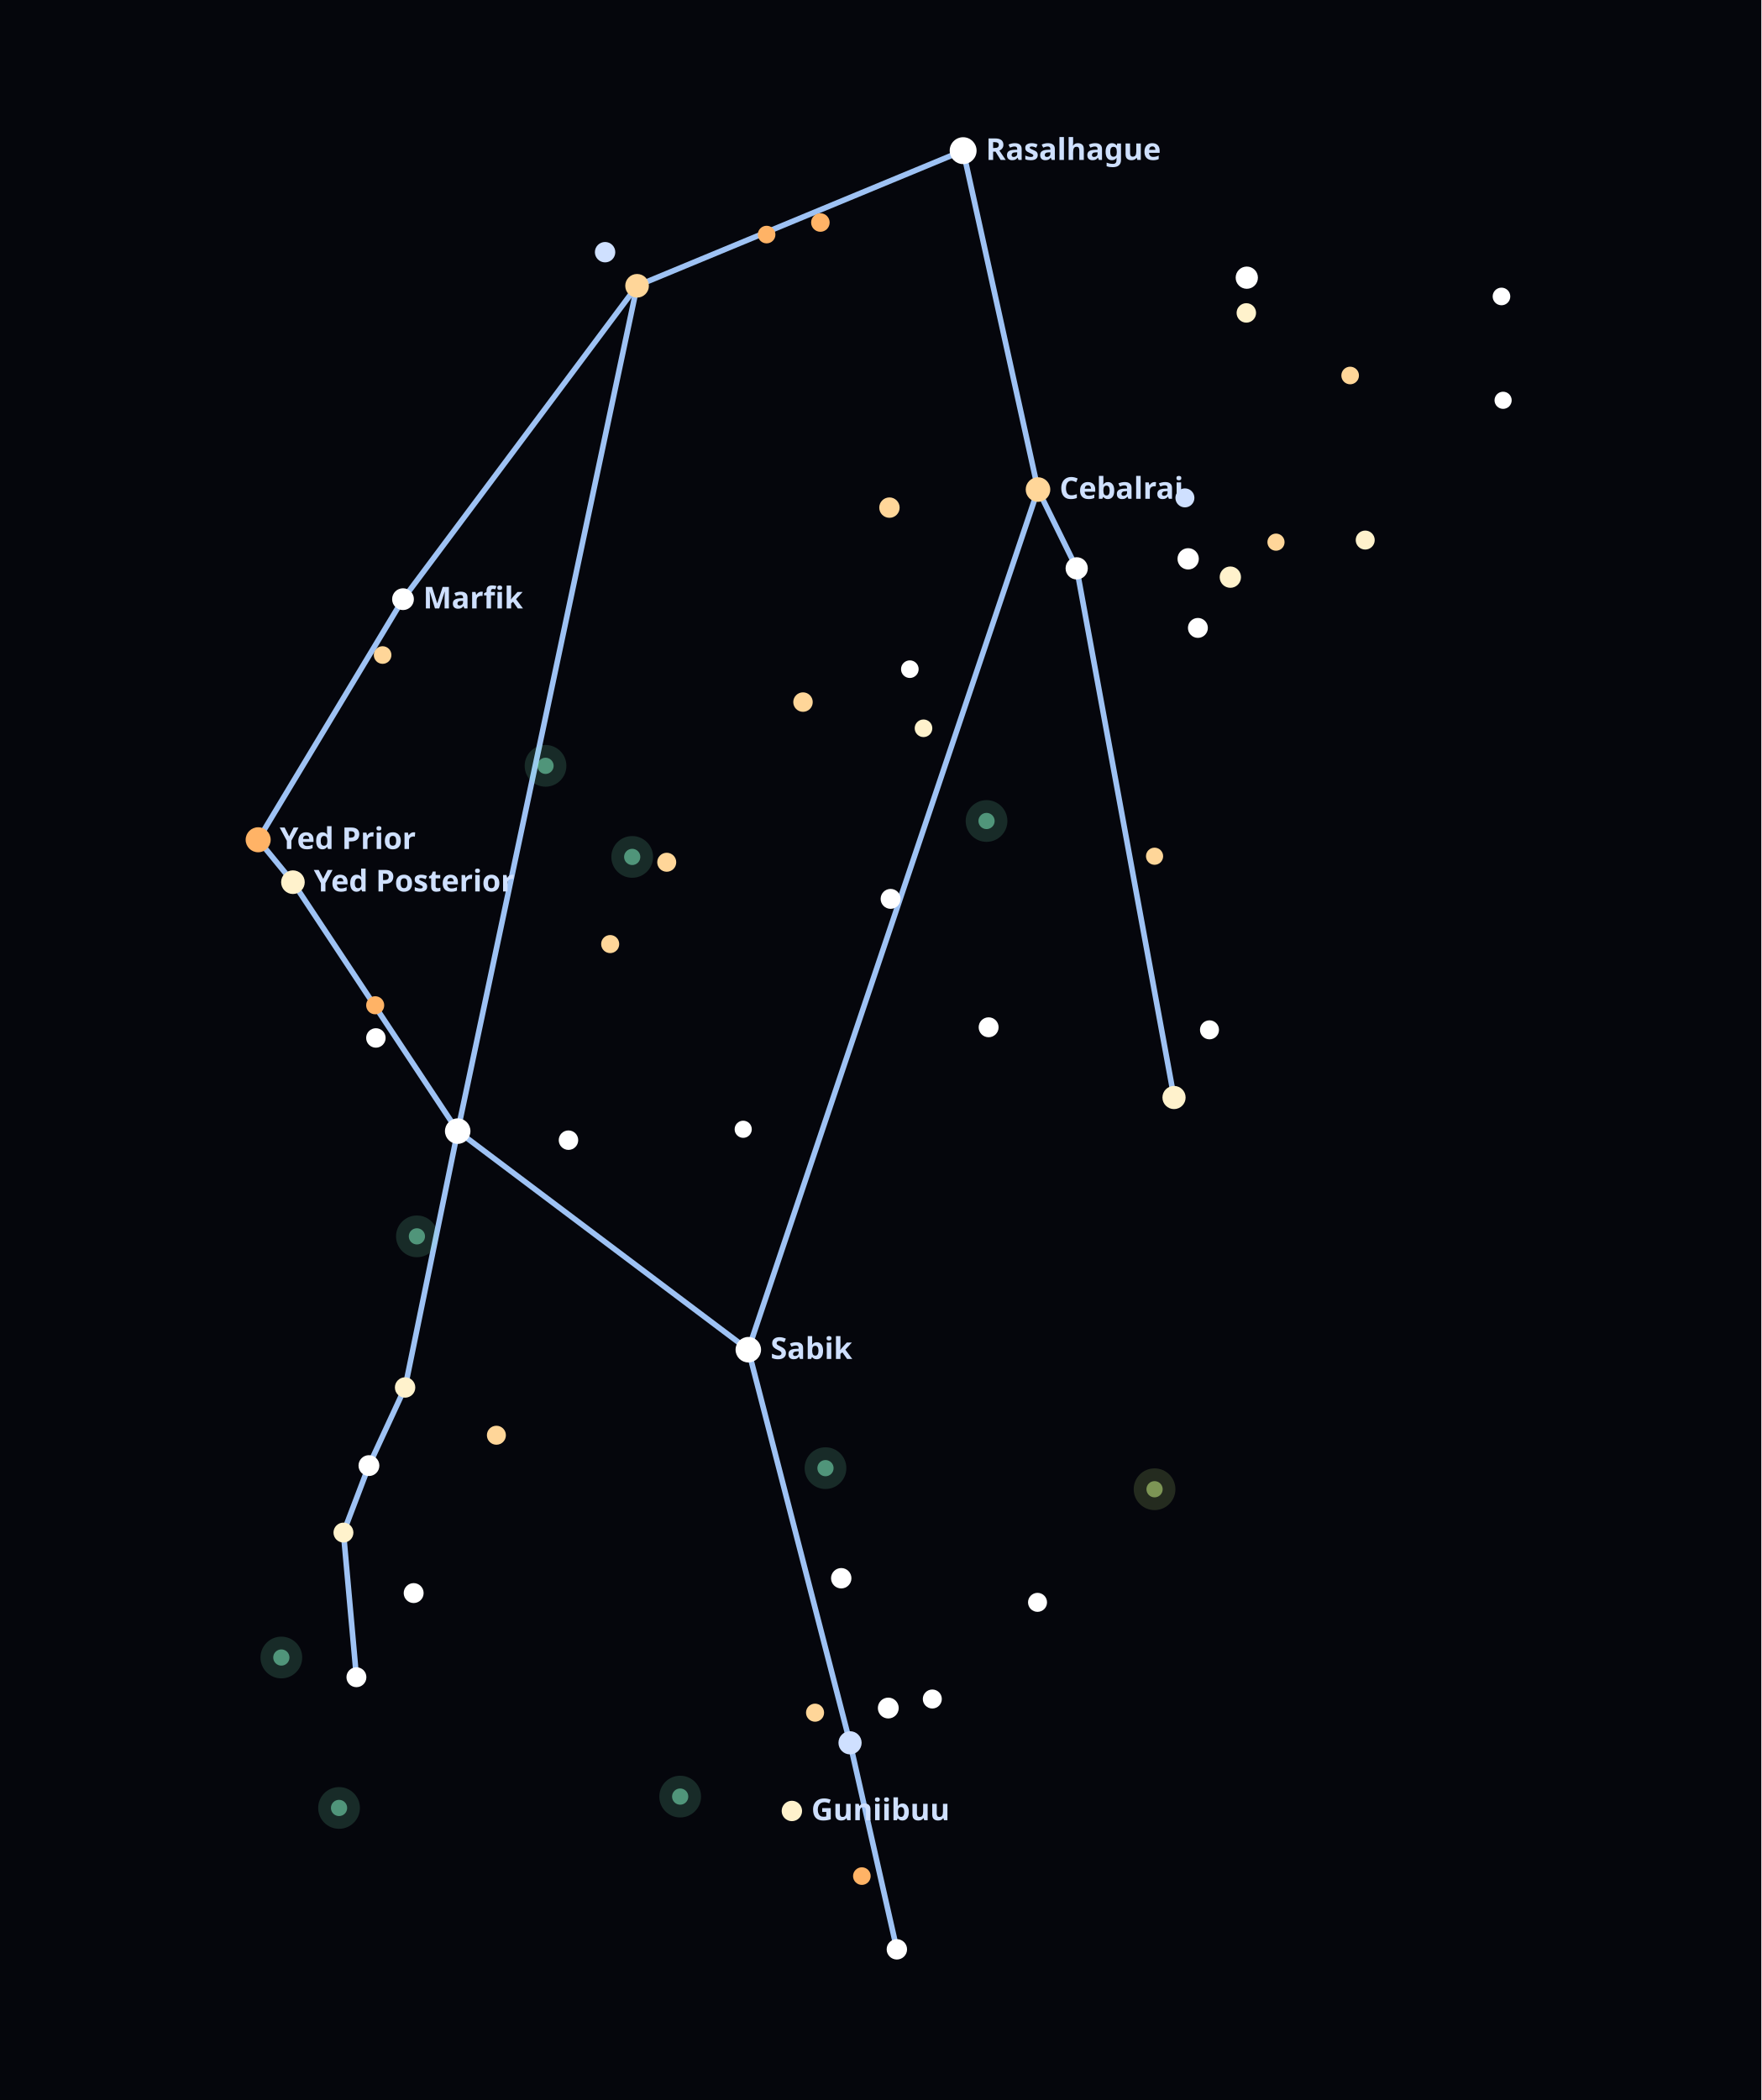
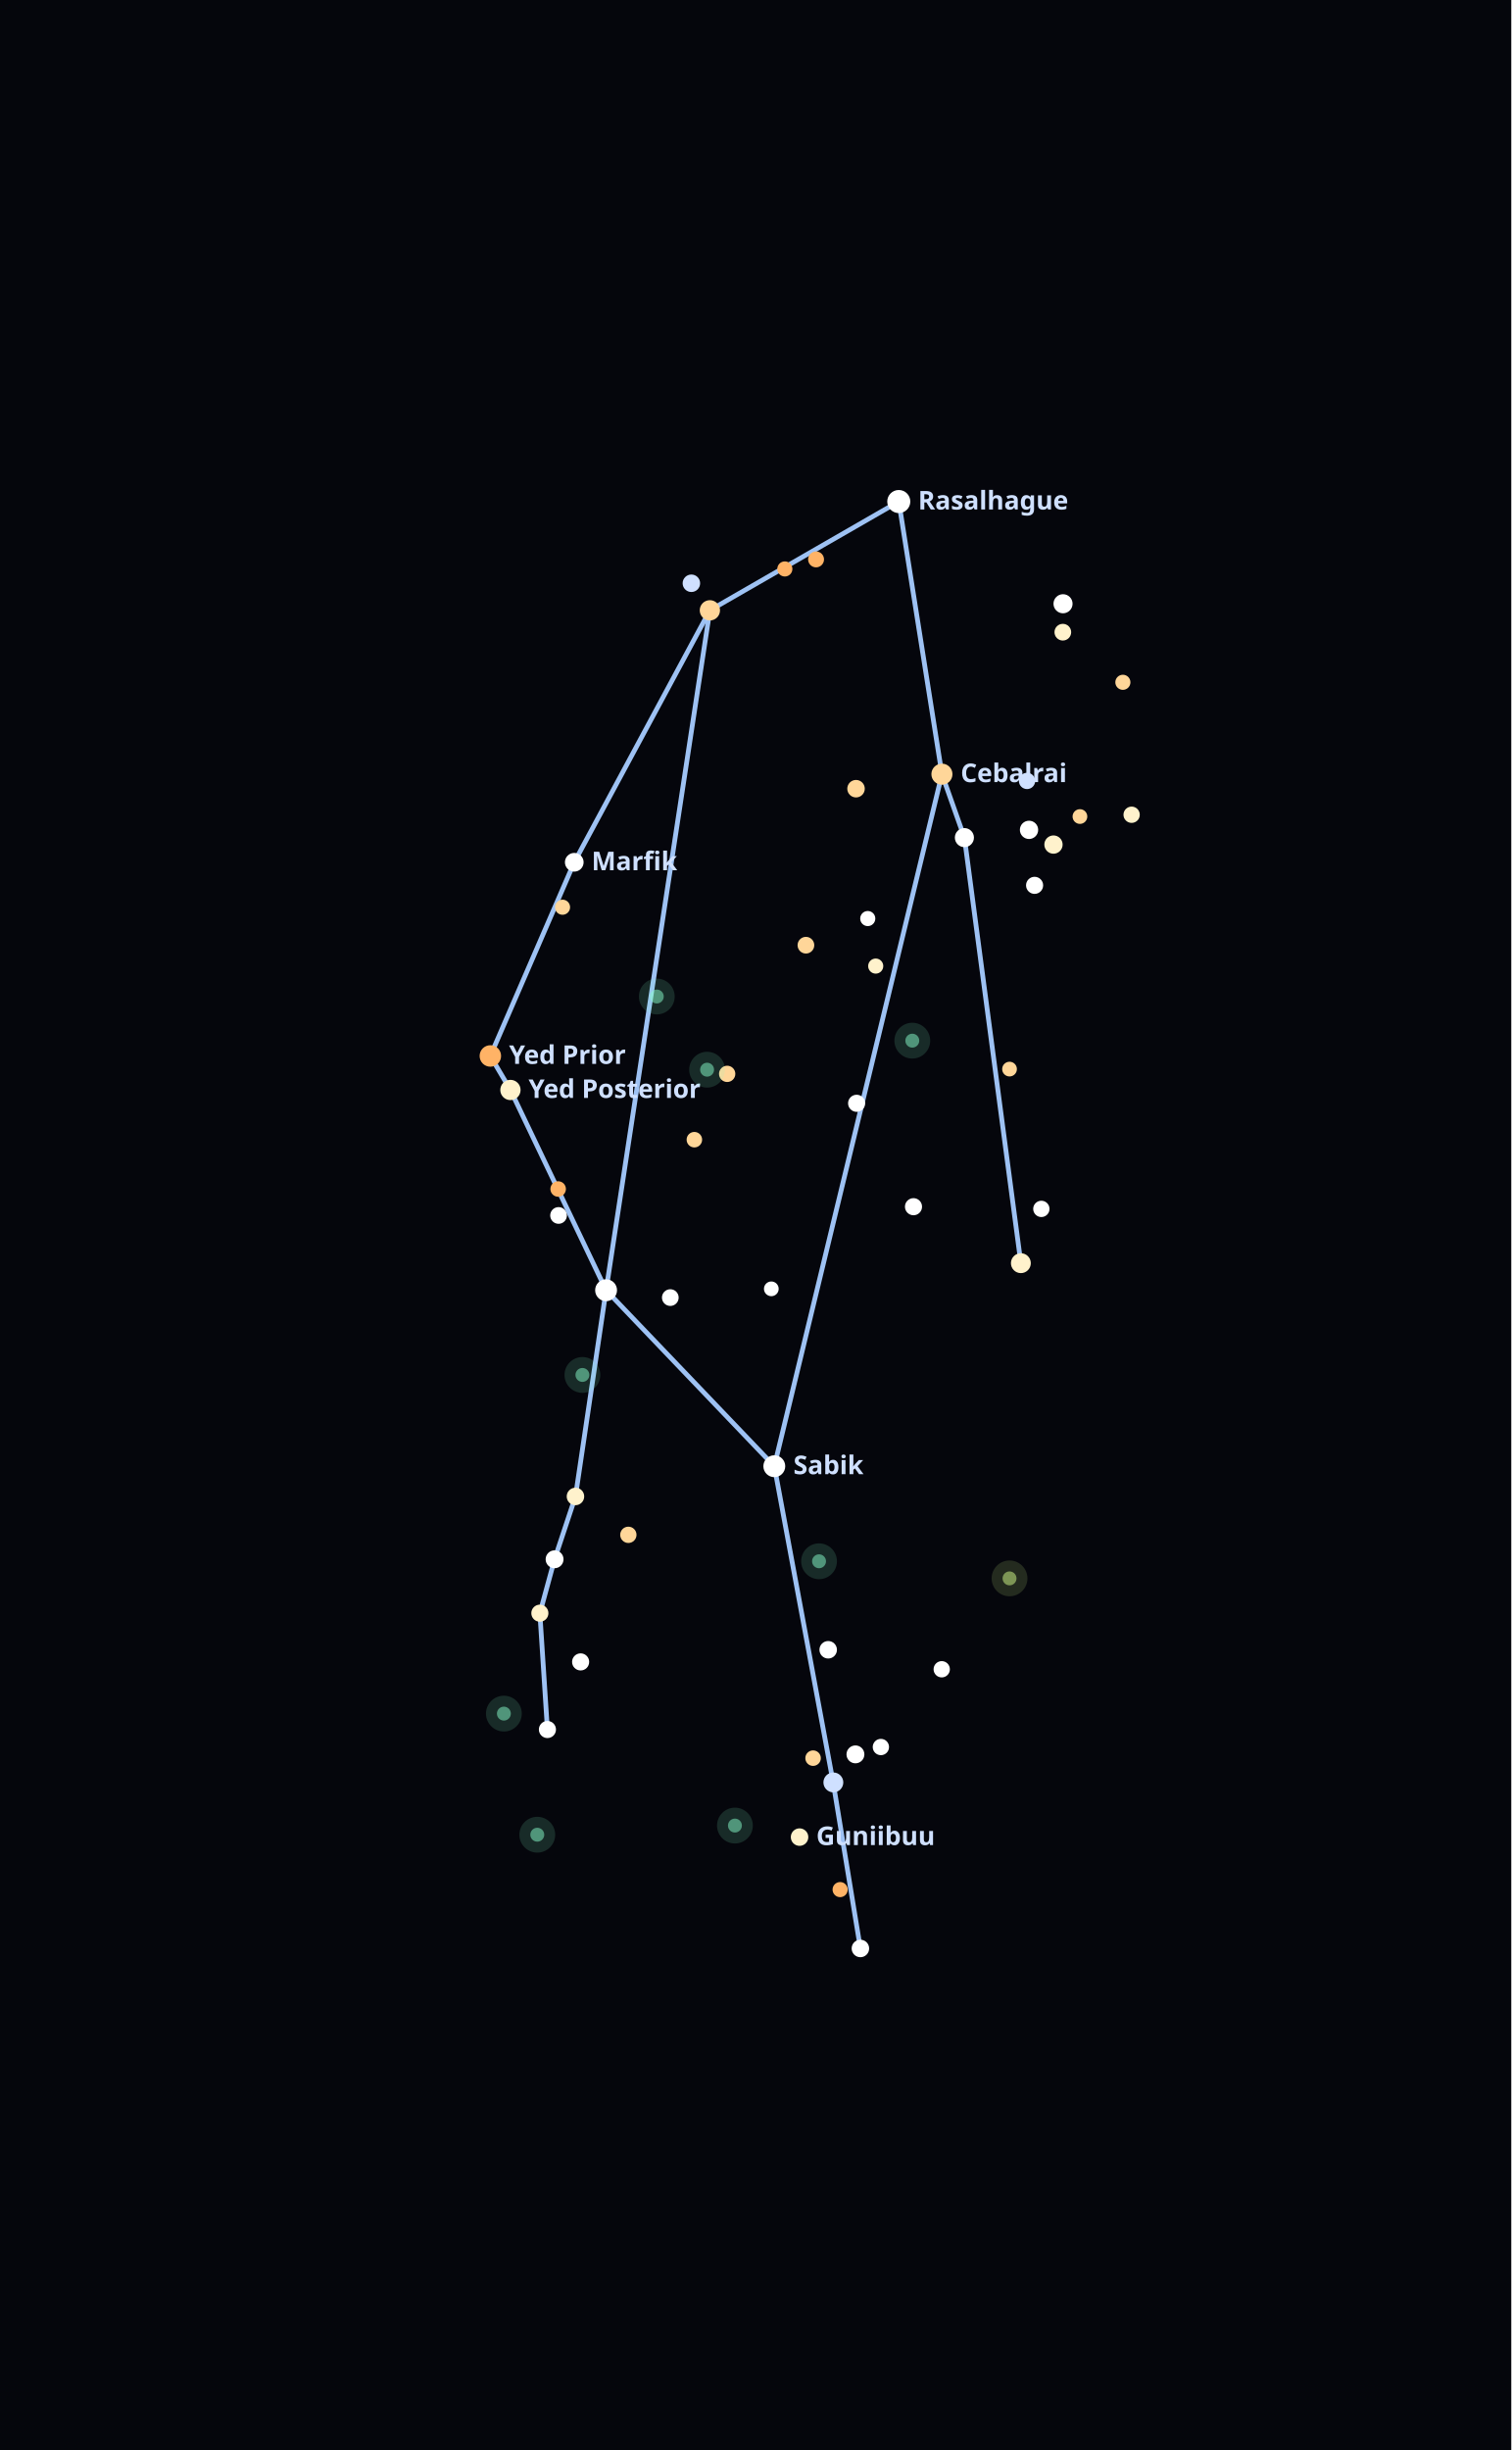
- <svg xmlns="http://www.w3.org/2000/svg" viewBox="0 0 760 906" font-family="Audiowide, Segoe UI, sans-serif">
-   <rect width="760" height="906" fill="#05060c" />
-   <polyline class="fig-line" points="506.6,473.5 464.6,245.2 447.9,211.2 415.6,65.0 274.9,123.3 173.9,258.5 111.4,362.3 126.4,380.6 197.5,488.0 322.9,582.3" fill="none" stroke="#a6ccff" stroke-width="2.4" stroke-opacity="0.95" stroke-linejoin="round" data-seq="88048,87108,86742,86032,83000,80883,79593,79882,81377,84012" />
-   <polyline class="fig-line" points="274.9,123.3 197.5,488.0 174.8,598.6 159.2,632.3 148.2,661.2 153.8,723.6" fill="none" stroke="#a6ccff" stroke-width="2.4" stroke-opacity="0.95" stroke-linejoin="round" data-seq="83000,81377,80894,80569,80343,80473" />
-   <polyline class="fig-line" points="447.9,211.2 322.9,582.3 366.8,752.0 387.0,841.0" fill="none" stroke="#a6ccff" stroke-width="2.4" stroke-opacity="0.95" stroke-linejoin="round" data-seq="86742,84012,84970,85423" />
-   <circle class="star" cx="506.6" cy="473.5" r="5.0" fill="#fff2cc" data-name="HIP 88048" data-meta="mag 3.32" data-vid="88048" />
-   <circle class="star" cx="464.6" cy="245.2" r="4.8" fill="#ffffff" data-name="HIP 87108" data-meta="mag 3.75" data-vid="87108" />
-   <circle class="star" cx="447.9" cy="211.2" r="5.3" fill="#ffd699" data-name="Cebalrai" data-meta="mag 2.76" data-vid="86742" />
-   <text class="star-label" x="457.2" y="215.2" fill="#cfe0ff" font-size="13" font-weight="bold" data-vid="86742">Cebalrai</text>
-   <circle class="star" cx="415.6" cy="65.0" r="5.8" fill="#ffffff" data-name="Rasalhague" data-meta="mag 2.08" data-vid="86032" />
-   <text class="star-label" x="425.4" y="69.0" fill="#cfe0ff" font-size="13" font-weight="bold" data-vid="86032">Rasalhague</text>
-   <circle class="star" cx="274.9" cy="123.3" r="5.1" fill="#ffd699" data-name="HIP 83000" data-meta="mag 3.19" data-vid="83000" />
-   <circle class="star" cx="173.9" cy="258.5" r="4.7" fill="#ffffff" data-name="Marfik" data-meta="mag 3.82" data-vid="80883" />
-   <text class="star-label" x="182.6" y="262.5" fill="#cfe0ff" font-size="13" font-weight="bold" data-vid="80883">Marfik</text>
-   <circle class="star" cx="111.4" cy="362.3" r="5.4" fill="#ffb366" data-name="Yed Prior" data-meta="mag 2.73" data-vid="79593" />
-   <text class="star-label" x="120.7" y="366.3" fill="#cfe0ff" font-size="13" font-weight="bold" data-vid="79593">Yed Prior</text>
-   <circle class="star" cx="126.4" cy="380.6" r="5.1" fill="#fff2cc" data-name="Yed Posterior" data-meta="mag 3.23" data-vid="79882" />
-   <text class="star-label" x="135.4" y="384.6" fill="#cfe0ff" font-size="13" font-weight="bold" data-vid="79882">Yed Posterior</text>
-   <circle class="star" cx="197.5" cy="488.0" r="5.5" fill="#ffffff" data-name="HIP 81377" data-meta="mag 2.54" data-vid="81377" />
-   <circle class="star" cx="322.9" cy="582.3" r="5.5" fill="#ffffff" data-name="Sabik" data-meta="mag 2.43" data-vid="84012" />
-   <text class="star-label" x="332.5" y="586.3" fill="#cfe0ff" font-size="13" font-weight="bold" data-vid="84012">Sabik</text>
-   <circle class="star" cx="174.8" cy="598.6" r="4.4" fill="#fff2cc" data-name="HIP 80894" data-meta="mag 4.29" data-vid="80894" />
-   <circle class="star" cx="159.2" cy="632.3" r="4.5" fill="#ffffff" data-name="HIP 80569" data-meta="mag 4.22" data-vid="80569" />
-   <circle class="star" cx="148.2" cy="661.2" r="4.3" fill="#fff2cc" data-name="HIP 80343" data-meta="mag 4.48" data-vid="80343" />
-   <circle class="star" cx="153.8" cy="723.6" r="4.3" fill="#ffffff" data-name="HIP 80473" data-meta="mag 4.57" data-vid="80473" />
-   <circle class="star" cx="366.8" cy="751.9" r="5.0" fill="#cfe0ff" data-name="HIP 84970" data-meta="mag 3.27" data-vid="84970" />
-   <circle class="star" cx="387.0" cy="841.0" r="4.4" fill="#ffffff" data-name="HIP 85423" data-meta="mag 4.28" data-vid="85423" />
-   <circle class="star" cx="161.9" cy="433.7" r="3.9" fill="#ffb366" data-name="HIP 80620" data-meta="mag 5.24" data-vid="80620" />
-   <circle class="star" cx="162.2" cy="447.8" r="4.2" fill="#ffffff" data-name="HIP 80628" data-meta="mag 4.62" data-vid="80628" />
-   <circle class="star" cx="165.1" cy="282.6" r="3.8" fill="#ffd699" data-name="HIP 80693" data-meta="mag 5.41" data-vid="80693" />
-   <circle class="star" cx="178.5" cy="687.3" r="4.3" fill="#ffffff" data-name="HIP 80975" data-meta="mag 4.45" data-vid="80975" />
-   <circle class="star" cx="214.2" cy="619.2" r="4.1" fill="#ffd699" data-name="HIP 81724" data-meta="mag 4.91" data-vid="81724" />
-   <circle class="star" cx="245.3" cy="491.9" r="4.2" fill="#ffffff" data-name="HIP 82369" data-meta="mag 4.64" data-vid="82369" />
-   <circle class="star" cx="261.1" cy="108.8" r="4.4" fill="#cfe0ff" data-name="HIP 82673" data-meta="mag 4.39" data-vid="82673" />
-   <circle class="star" cx="263.3" cy="407.3" r="3.9" fill="#ffd699" data-name="HIP 82730" data-meta="mag 5.23" data-vid="82730" />
-   <circle class="star" cx="287.7" cy="372.0" r="4.1" fill="#ffd699" data-name="HIP 83262" data-meta="mag 4.82" data-vid="83262" />
-   <circle class="star" cx="320.7" cy="487.2" r="3.7" fill="#ffffff" data-name="HIP 83962" data-meta="mag 5.43" data-vid="83962" />
-   <circle class="star" cx="330.8" cy="101.2" r="3.8" fill="#ffb366" data-name="HIP 84177" data-meta="mag 5.32" data-vid="84177" />
-   <circle class="star" cx="341.7" cy="781.3" r="4.4" fill="#fff2cc" data-name="Guniibuu" data-meta="mag 4.33" data-vid="84405" />
-   <text class="star-label" x="350.1" y="785.3" fill="#cfe0ff" font-size="13" font-weight="bold" data-vid="84405">Guniibuu</text>
-   <circle class="star" cx="346.5" cy="302.9" r="4.2" fill="#ffd699" data-name="HIP 84514" data-meta="mag 4.72" data-vid="84514" />
-   <circle class="star" cx="351.7" cy="738.9" r="3.9" fill="#ffd699" data-name="HIP 84626" data-meta="mag 5.14" data-vid="84626" />
-   <circle class="star" cx="354.0" cy="96.0" r="4.0" fill="#ffb366" data-name="HIP 84671" data-meta="mag 5.03" data-vid="84671" />
-   <circle class="star" cx="363.0" cy="680.9" r="4.4" fill="#ffffff" data-name="HIP 84893" data-meta="mag 4.39" data-vid="84893" />
-   <circle class="star" cx="371.9" cy="809.4" r="3.8" fill="#ffb366" data-name="HIP 85084" data-meta="mag 5.3" data-vid="85084" />
-   <circle class="star" cx="383.3" cy="736.9" r="4.5" fill="#ffffff" data-name="HIP 85340" data-meta="mag 4.16" data-vid="85340" />
-   <circle class="star" cx="383.8" cy="219.0" r="4.4" fill="#ffd699" data-name="HIP 85355" data-meta="mag 4.34" data-vid="85355" />
-   <circle class="star" cx="384.3" cy="387.8" r="4.3" fill="#ffffff" data-name="HIP 85365" data-meta="mag 4.53" data-vid="85365" />
-   <circle class="star" cx="392.6" cy="288.7" r="3.8" fill="#ffffff" data-name="HIP 85537" data-meta="mag 5.41" data-vid="85537" />
-   <circle class="star" cx="398.5" cy="314.2" r="3.8" fill="#fff2cc" data-name="HIP 85667" data-meta="mag 5.31" data-vid="85667" />
-   <circle class="star" cx="402.3" cy="733.0" r="4.1" fill="#ffffff" data-name="HIP 85755" data-meta="mag 4.78" data-vid="85755" />
-   <circle class="star" cx="426.6" cy="443.2" r="4.3" fill="#ffffff" data-name="HIP 86284" data-meta="mag 4.58" data-vid="86284" />
-   <circle class="star" cx="447.7" cy="691.3" r="4.1" fill="#ffffff" data-name="HIP 86736" data-meta="mag 4.86" data-vid="86736" />
-   <circle class="star" cx="498.2" cy="369.4" r="3.7" fill="#ffd699" data-name="HIP 87847" data-meta="mag 5.44" data-vid="87847" />
-   <circle class="star" cx="511.3" cy="214.8" r="4.1" fill="#cfe0ff" data-name="HIP 88149" data-meta="mag 4.79" data-vid="88149" />
-   <circle class="star" cx="512.7" cy="241.1" r="4.6" fill="#ffffff" data-name="HIP 88192" data-meta="mag 3.93" data-vid="88192" />
-   <circle class="star" cx="516.9" cy="270.9" r="4.3" fill="#ffffff" data-name="HIP 88290" data-meta="mag 4.42" data-vid="88290" />
-   <circle class="star" cx="521.9" cy="444.3" r="4.1" fill="#ffffff" data-name="HIP 88404" data-meta="mag 4.77" data-vid="88404" />
-   <circle class="star" cx="530.9" cy="249.0" r="4.6" fill="#fff2cc" data-name="HIP 88601" data-meta="mag 4.03" data-vid="88601" />
-   <circle class="star" cx="537.8" cy="135.0" r="4.2" fill="#fff2cc" data-name="HIP 88765" data-meta="mag 4.64" data-vid="88765" />
-   <circle class="star" cx="538.0" cy="119.8" r="4.8" fill="#ffffff" data-name="HIP 88771" data-meta="mag 3.71" data-vid="88771" />
-   <circle class="star" cx="550.6" cy="233.9" r="3.7" fill="#ffd699" data-name="HIP 89065" data-meta="mag 5.5" data-vid="89065" />
-   <circle class="star" cx="582.6" cy="162.0" r="3.8" fill="#ffd699" data-name="HIP 89772" data-meta="mag 5.41" data-vid="89772" />
-   <circle class="star" cx="589.1" cy="233.0" r="4.1" fill="#fff2cc" data-name="HIP 89918" data-meta="mag 4.85" data-vid="89918" />
-   <circle class="star" cx="647.9" cy="127.9" r="3.8" fill="#ffffff" data-name="HIP 91217" data-meta="mag 5.38" data-vid="91217" />
-   <circle class="star" cx="648.6" cy="172.7" r="3.7" fill="#ffffff" data-name="HIP 91237" data-meta="mag 5.43" data-vid="91237" />
-   <circle class="star" cx="272.8" cy="369.7" r="9" fill="#88ffcc" fill-opacity="0.15" data-name="M10" data-meta="gc" />
-   <circle cx="272.8" cy="369.7" r="3.5" fill="#88ffcc" fill-opacity="0.5" />
-   <circle class="star" cx="179.9" cy="533.4" r="9" fill="#88ffcc" fill-opacity="0.15" data-name="M107" data-meta="gc" />
-   <circle cx="179.9" cy="533.4" r="3.5" fill="#88ffcc" fill-opacity="0.5" />
-   <circle class="star" cx="235.4" cy="330.4" r="9" fill="#88ffcc" fill-opacity="0.15" data-name="M12" data-meta="gc" />
-   <circle cx="235.4" cy="330.4" r="3.5" fill="#88ffcc" fill-opacity="0.5" />
-   <circle class="star" cx="425.7" cy="354.2" r="9" fill="#88ffcc" fill-opacity="0.15" data-name="M14" data-meta="gc" />
-   <circle cx="425.7" cy="354.2" r="3.5" fill="#88ffcc" fill-opacity="0.5" />
-   <circle class="star" cx="293.5" cy="775.1" r="9" fill="#88ffcc" fill-opacity="0.15" data-name="M19" data-meta="gc" />
-   <circle cx="293.5" cy="775.1" r="3.5" fill="#88ffcc" fill-opacity="0.5" />
-   <circle class="star" cx="498.2" cy="642.5" r="9" fill="#d6ff8c" fill-opacity="0.15" data-name="M23" data-meta="oc" />
-   <circle cx="498.2" cy="642.5" r="3.5" fill="#d6ff8c" fill-opacity="0.5" />
-   <circle class="star" cx="146.3" cy="780.0" r="9" fill="#88ffcc" fill-opacity="0.15" data-name="M4" data-meta="gc" />
-   <circle cx="146.3" cy="780.0" r="3.5" fill="#88ffcc" fill-opacity="0.5" />
-   <circle class="star" cx="121.4" cy="715.1" r="9" fill="#88ffcc" fill-opacity="0.15" data-name="M80" data-meta="gc" />
-   <circle cx="121.4" cy="715.1" r="3.5" fill="#88ffcc" fill-opacity="0.5" />
-   <circle class="star" cx="356.2" cy="633.4" r="9" fill="#88ffcc" fill-opacity="0.15" data-name="M9" data-meta="gc" />
-   <circle cx="356.2" cy="633.4" r="3.5" fill="#88ffcc" fill-opacity="0.5" />
+ <svg xmlns="http://www.w3.org/2000/svg" viewBox="0 0 760 1232" font-family="Audiowide, Segoe UI, sans-serif">
+   <rect width="760" height="1232" fill="#05060c" />
+   <polyline class="fig-line" points="513.4,635.2 485.0,421.2 473.7,389.3 452.0,252.2 357.0,306.9 288.8,433.6 246.6,531.0 256.7,548.1 304.8,648.8 389.4,737.3" fill="none" stroke="#a6ccff" stroke-width="2.4" stroke-opacity="0.95" stroke-linejoin="round" data-seq="88048,87108,86742,86032,83000,80883,79593,79882,81377,84012" />
+   <polyline class="fig-line" points="357.0,306.9 304.8,648.8 289.4,752.5 278.9,784.1 271.5,811.2 275.3,869.7" fill="none" stroke="#a6ccff" stroke-width="2.4" stroke-opacity="0.95" stroke-linejoin="round" data-seq="83000,81377,80894,80569,80343,80473" />
+   <polyline class="fig-line" points="473.7,389.3 389.4,737.3 419.0,896.3 432.7,979.8" fill="none" stroke="#a6ccff" stroke-width="2.4" stroke-opacity="0.95" stroke-linejoin="round" data-seq="86742,84012,84970,85423" />
+   <circle class="star" cx="513.4" cy="635.2" r="5.0" fill="#fff2cc" data-name="HIP 88048" data-meta="mag 3.32" data-vid="88048" />
+   <circle class="star" cx="485.0" cy="421.2" r="4.8" fill="#ffffff" data-name="HIP 87108" data-meta="mag 3.75" data-vid="87108" />
+   <circle class="star" cx="473.7" cy="389.3" r="5.3" fill="#ffd699" data-name="Cebalrai" data-meta="mag 2.76" data-vid="86742" />
+   <text class="star-label" x="483.1" y="393.3" fill="#cfe0ff" font-size="13" font-weight="bold" data-vid="86742">Cebalrai</text>
+   <circle class="star" cx="452.0" cy="252.2" r="5.8" fill="#ffffff" data-name="Rasalhague" data-meta="mag 2.08" data-vid="86032" />
+   <text class="star-label" x="461.7" y="256.2" fill="#cfe0ff" font-size="13" font-weight="bold" data-vid="86032">Rasalhague</text>
+   <circle class="star" cx="357.0" cy="306.9" r="5.1" fill="#ffd699" data-name="HIP 83000" data-meta="mag 3.19" data-vid="83000" />
+   <circle class="star" cx="288.8" cy="433.6" r="4.7" fill="#ffffff" data-name="Marfik" data-meta="mag 3.82" data-vid="80883" />
+   <text class="star-label" x="297.5" y="437.6" fill="#cfe0ff" font-size="13" font-weight="bold" data-vid="80883">Marfik</text>
+   <circle class="star" cx="246.6" cy="531.0" r="5.4" fill="#ffb366" data-name="Yed Prior" data-meta="mag 2.73" data-vid="79593" />
+   <text class="star-label" x="256.0" y="535.0" fill="#cfe0ff" font-size="13" font-weight="bold" data-vid="79593">Yed Prior</text>
+   <circle class="star" cx="256.7" cy="548.1" r="5.1" fill="#fff2cc" data-name="Yed Posterior" data-meta="mag 3.23" data-vid="79882" />
+   <text class="star-label" x="265.8" y="552.1" fill="#cfe0ff" font-size="13" font-weight="bold" data-vid="79882">Yed Posterior</text>
+   <circle class="star" cx="304.8" cy="648.8" r="5.5" fill="#ffffff" data-name="HIP 81377" data-meta="mag 2.54" data-vid="81377" />
+   <circle class="star" cx="389.4" cy="737.3" r="5.5" fill="#ffffff" data-name="Sabik" data-meta="mag 2.43" data-vid="84012" />
+   <text class="star-label" x="399.0" y="741.3" fill="#cfe0ff" font-size="13" font-weight="bold" data-vid="84012">Sabik</text>
+   <circle class="star" cx="289.4" cy="752.5" r="4.4" fill="#fff2cc" data-name="HIP 80894" data-meta="mag 4.29" data-vid="80894" />
+   <circle class="star" cx="278.9" cy="784.1" r="4.5" fill="#ffffff" data-name="HIP 80569" data-meta="mag 4.22" data-vid="80569" />
+   <circle class="star" cx="271.5" cy="811.2" r="4.3" fill="#fff2cc" data-name="HIP 80343" data-meta="mag 4.48" data-vid="80343" />
+   <circle class="star" cx="275.3" cy="869.7" r="4.3" fill="#ffffff" data-name="HIP 80473" data-meta="mag 4.57" data-vid="80473" />
+   <circle class="star" cx="419.1" cy="896.3" r="5.0" fill="#cfe0ff" data-name="HIP 84970" data-meta="mag 3.27" data-vid="84970" />
+   <circle class="star" cx="432.7" cy="979.8" r="4.4" fill="#ffffff" data-name="HIP 85423" data-meta="mag 4.28" data-vid="85423" />
+   <circle class="star" cx="280.7" cy="597.9" r="3.9" fill="#ffb366" data-name="HIP 80620" data-meta="mag 5.24" data-vid="80620" />
+   <circle class="star" cx="280.9" cy="611.2" r="4.2" fill="#ffffff" data-name="HIP 80628" data-meta="mag 4.62" data-vid="80628" />
+   <circle class="star" cx="282.9" cy="456.2" r="3.8" fill="#ffd699" data-name="HIP 80693" data-meta="mag 5.41" data-vid="80693" />
+   <circle class="star" cx="292.0" cy="835.7" r="4.3" fill="#ffffff" data-name="HIP 80975" data-meta="mag 4.45" data-vid="80975" />
+   <circle class="star" cx="316.0" cy="771.8" r="4.1" fill="#ffd699" data-name="HIP 81724" data-meta="mag 4.91" data-vid="81724" />
+   <circle class="star" cx="337.1" cy="652.5" r="4.2" fill="#ffffff" data-name="HIP 82369" data-meta="mag 4.64" data-vid="82369" />
+   <circle class="star" cx="347.7" cy="293.3" r="4.4" fill="#cfe0ff" data-name="HIP 82673" data-meta="mag 4.39" data-vid="82673" />
+   <circle class="star" cx="349.2" cy="573.1" r="3.9" fill="#ffd699" data-name="HIP 82730" data-meta="mag 5.23" data-vid="82730" />
+   <circle class="star" cx="365.7" cy="540.0" r="4.1" fill="#ffd699" data-name="HIP 83262" data-meta="mag 4.82" data-vid="83262" />
+   <circle class="star" cx="387.9" cy="648.1" r="3.7" fill="#ffffff" data-name="HIP 83962" data-meta="mag 5.43" data-vid="83962" />
+   <circle class="star" cx="394.7" cy="286.1" r="3.8" fill="#ffb366" data-name="HIP 84177" data-meta="mag 5.32" data-vid="84177" />
+   <circle class="star" cx="402.1" cy="923.8" r="4.4" fill="#fff2cc" data-name="Guniibuu" data-meta="mag 4.33" data-vid="84405" />
+   <text class="star-label" x="410.5" y="927.8" fill="#cfe0ff" font-size="13" font-weight="bold" data-vid="84405">Guniibuu</text>
+   <circle class="star" cx="405.3" cy="475.3" r="4.2" fill="#ffd699" data-name="HIP 84514" data-meta="mag 4.72" data-vid="84514" />
+   <circle class="star" cx="408.9" cy="884.1" r="3.9" fill="#ffd699" data-name="HIP 84626" data-meta="mag 5.14" data-vid="84626" />
+   <circle class="star" cx="410.4" cy="281.3" r="4.0" fill="#ffb366" data-name="HIP 84671" data-meta="mag 5.03" data-vid="84671" />
+   <circle class="star" cx="416.5" cy="829.6" r="4.4" fill="#ffffff" data-name="HIP 84893" data-meta="mag 4.39" data-vid="84893" />
+   <circle class="star" cx="422.5" cy="950.2" r="3.8" fill="#ffb366" data-name="HIP 85084" data-meta="mag 5.3" data-vid="85084" />
+   <circle class="star" cx="430.2" cy="882.2" r="4.5" fill="#ffffff" data-name="HIP 85340" data-meta="mag 4.16" data-vid="85340" />
+   <circle class="star" cx="430.5" cy="396.6" r="4.4" fill="#ffd699" data-name="HIP 85355" data-meta="mag 4.34" data-vid="85355" />
+   <circle class="star" cx="430.8" cy="554.8" r="4.3" fill="#ffffff" data-name="HIP 85365" data-meta="mag 4.53" data-vid="85365" />
+   <circle class="star" cx="436.4" cy="461.9" r="3.8" fill="#ffffff" data-name="HIP 85537" data-meta="mag 5.41" data-vid="85537" />
+   <circle class="star" cx="440.4" cy="485.8" r="3.8" fill="#fff2cc" data-name="HIP 85667" data-meta="mag 5.31" data-vid="85667" />
+   <circle class="star" cx="443.0" cy="878.5" r="4.1" fill="#ffffff" data-name="HIP 85755" data-meta="mag 4.78" data-vid="85755" />
+   <circle class="star" cx="459.4" cy="606.8" r="4.3" fill="#ffffff" data-name="HIP 86284" data-meta="mag 4.58" data-vid="86284" />
+   <circle class="star" cx="473.6" cy="839.4" r="4.1" fill="#ffffff" data-name="HIP 86736" data-meta="mag 4.86" data-vid="86736" />
+   <circle class="star" cx="507.7" cy="537.6" r="3.7" fill="#ffd699" data-name="HIP 87847" data-meta="mag 5.44" data-vid="87847" />
+   <circle class="star" cx="516.5" cy="392.7" r="4.1" fill="#cfe0ff" data-name="HIP 88149" data-meta="mag 4.79" data-vid="88149" />
+   <circle class="star" cx="517.5" cy="417.3" r="4.6" fill="#ffffff" data-name="HIP 88192" data-meta="mag 3.93" data-vid="88192" />
+   <circle class="star" cx="520.3" cy="445.2" r="4.3" fill="#ffffff" data-name="HIP 88290" data-meta="mag 4.42" data-vid="88290" />
+   <circle class="star" cx="523.7" cy="607.9" r="4.1" fill="#ffffff" data-name="HIP 88404" data-meta="mag 4.77" data-vid="88404" />
+   <circle class="star" cx="529.8" cy="424.7" r="4.6" fill="#fff2cc" data-name="HIP 88601" data-meta="mag 4.03" data-vid="88601" />
+   <circle class="star" cx="534.5" cy="317.9" r="4.2" fill="#fff2cc" data-name="HIP 88765" data-meta="mag 4.64" data-vid="88765" />
+   <circle class="star" cx="534.6" cy="303.6" r="4.8" fill="#ffffff" data-name="HIP 88771" data-meta="mag 3.71" data-vid="88771" />
+   <circle class="star" cx="543.1" cy="410.6" r="3.7" fill="#ffd699" data-name="HIP 89065" data-meta="mag 5.5" data-vid="89065" />
+   <circle class="star" cx="564.7" cy="343.1" r="3.8" fill="#ffd699" data-name="HIP 89772" data-meta="mag 5.41" data-vid="89772" />
+   <circle class="star" cx="569.1" cy="409.7" r="4.1" fill="#fff2cc" data-name="HIP 89918" data-meta="mag 4.85" data-vid="89918" />
+   <circle class="star" cx="355.6" cy="537.9" r="9" fill="#88ffcc" fill-opacity="0.15" data-name="M10" data-meta="gc" />
+   <circle cx="355.6" cy="537.9" r="3.5" fill="#88ffcc" fill-opacity="0.5" />
+   <circle class="star" cx="292.9" cy="691.4" r="9" fill="#88ffcc" fill-opacity="0.15" data-name="M107" data-meta="gc" />
+   <circle cx="292.9" cy="691.4" r="3.5" fill="#88ffcc" fill-opacity="0.5" />
+   <circle class="star" cx="330.3" cy="501.1" r="9" fill="#88ffcc" fill-opacity="0.15" data-name="M12" data-meta="gc" />
+   <circle cx="330.3" cy="501.1" r="3.5" fill="#88ffcc" fill-opacity="0.5" />
+   <circle class="star" cx="458.8" cy="523.3" r="9" fill="#88ffcc" fill-opacity="0.15" data-name="M14" data-meta="gc" />
+   <circle cx="458.8" cy="523.3" r="3.5" fill="#88ffcc" fill-opacity="0.5" />
+   <circle class="star" cx="369.6" cy="918.0" r="9" fill="#88ffcc" fill-opacity="0.15" data-name="M19" data-meta="gc" />
+   <circle cx="369.6" cy="918.0" r="3.5" fill="#88ffcc" fill-opacity="0.5" />
+   <circle class="star" cx="507.7" cy="793.7" r="9" fill="#d6ff8c" fill-opacity="0.15" data-name="M23" data-meta="oc" />
+   <circle cx="507.7" cy="793.7" r="3.5" fill="#d6ff8c" fill-opacity="0.5" />
+   <circle class="star" cx="270.2" cy="922.6" r="9" fill="#88ffcc" fill-opacity="0.15" data-name="M4" data-meta="gc" />
+   <circle cx="270.2" cy="922.6" r="3.5" fill="#88ffcc" fill-opacity="0.5" />
+   <circle class="star" cx="253.4" cy="861.7" r="9" fill="#88ffcc" fill-opacity="0.15" data-name="M80" data-meta="gc" />
+   <circle cx="253.4" cy="861.7" r="3.5" fill="#88ffcc" fill-opacity="0.5" />
+   <circle class="star" cx="411.9" cy="785.1" r="9" fill="#88ffcc" fill-opacity="0.15" data-name="M9" data-meta="gc" />
+   <circle cx="411.9" cy="785.1" r="3.5" fill="#88ffcc" fill-opacity="0.5" />
</svg>
